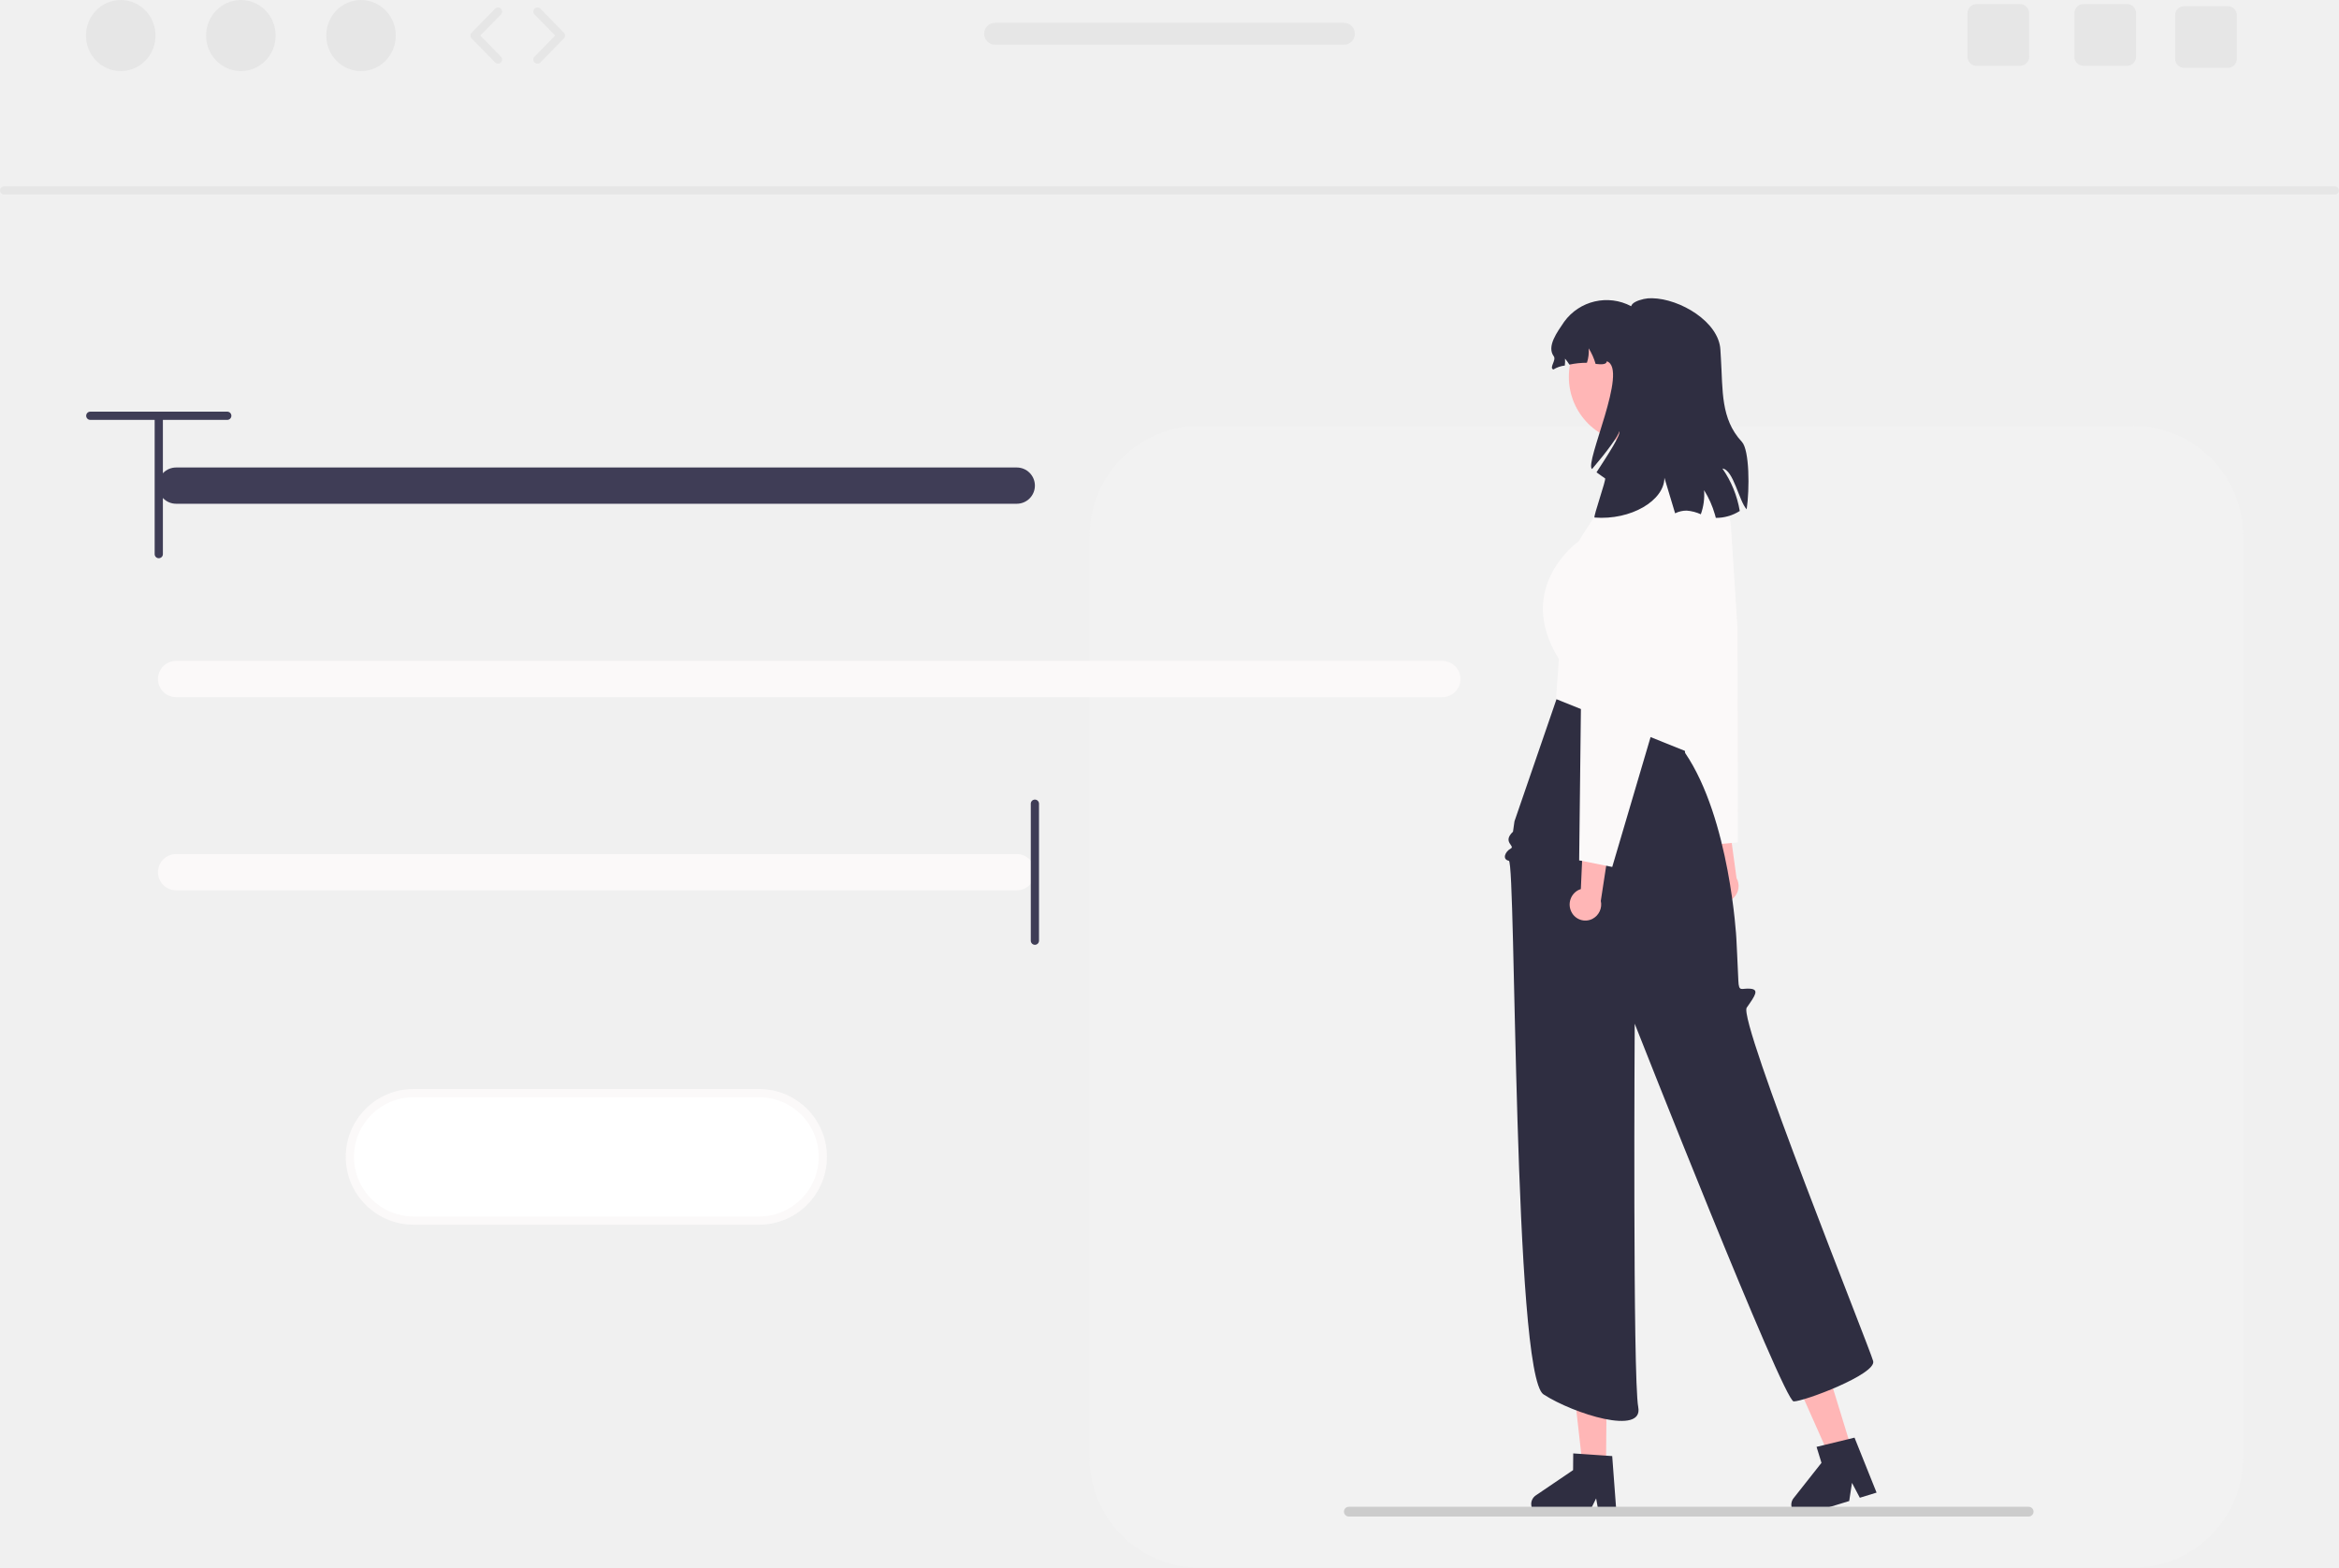
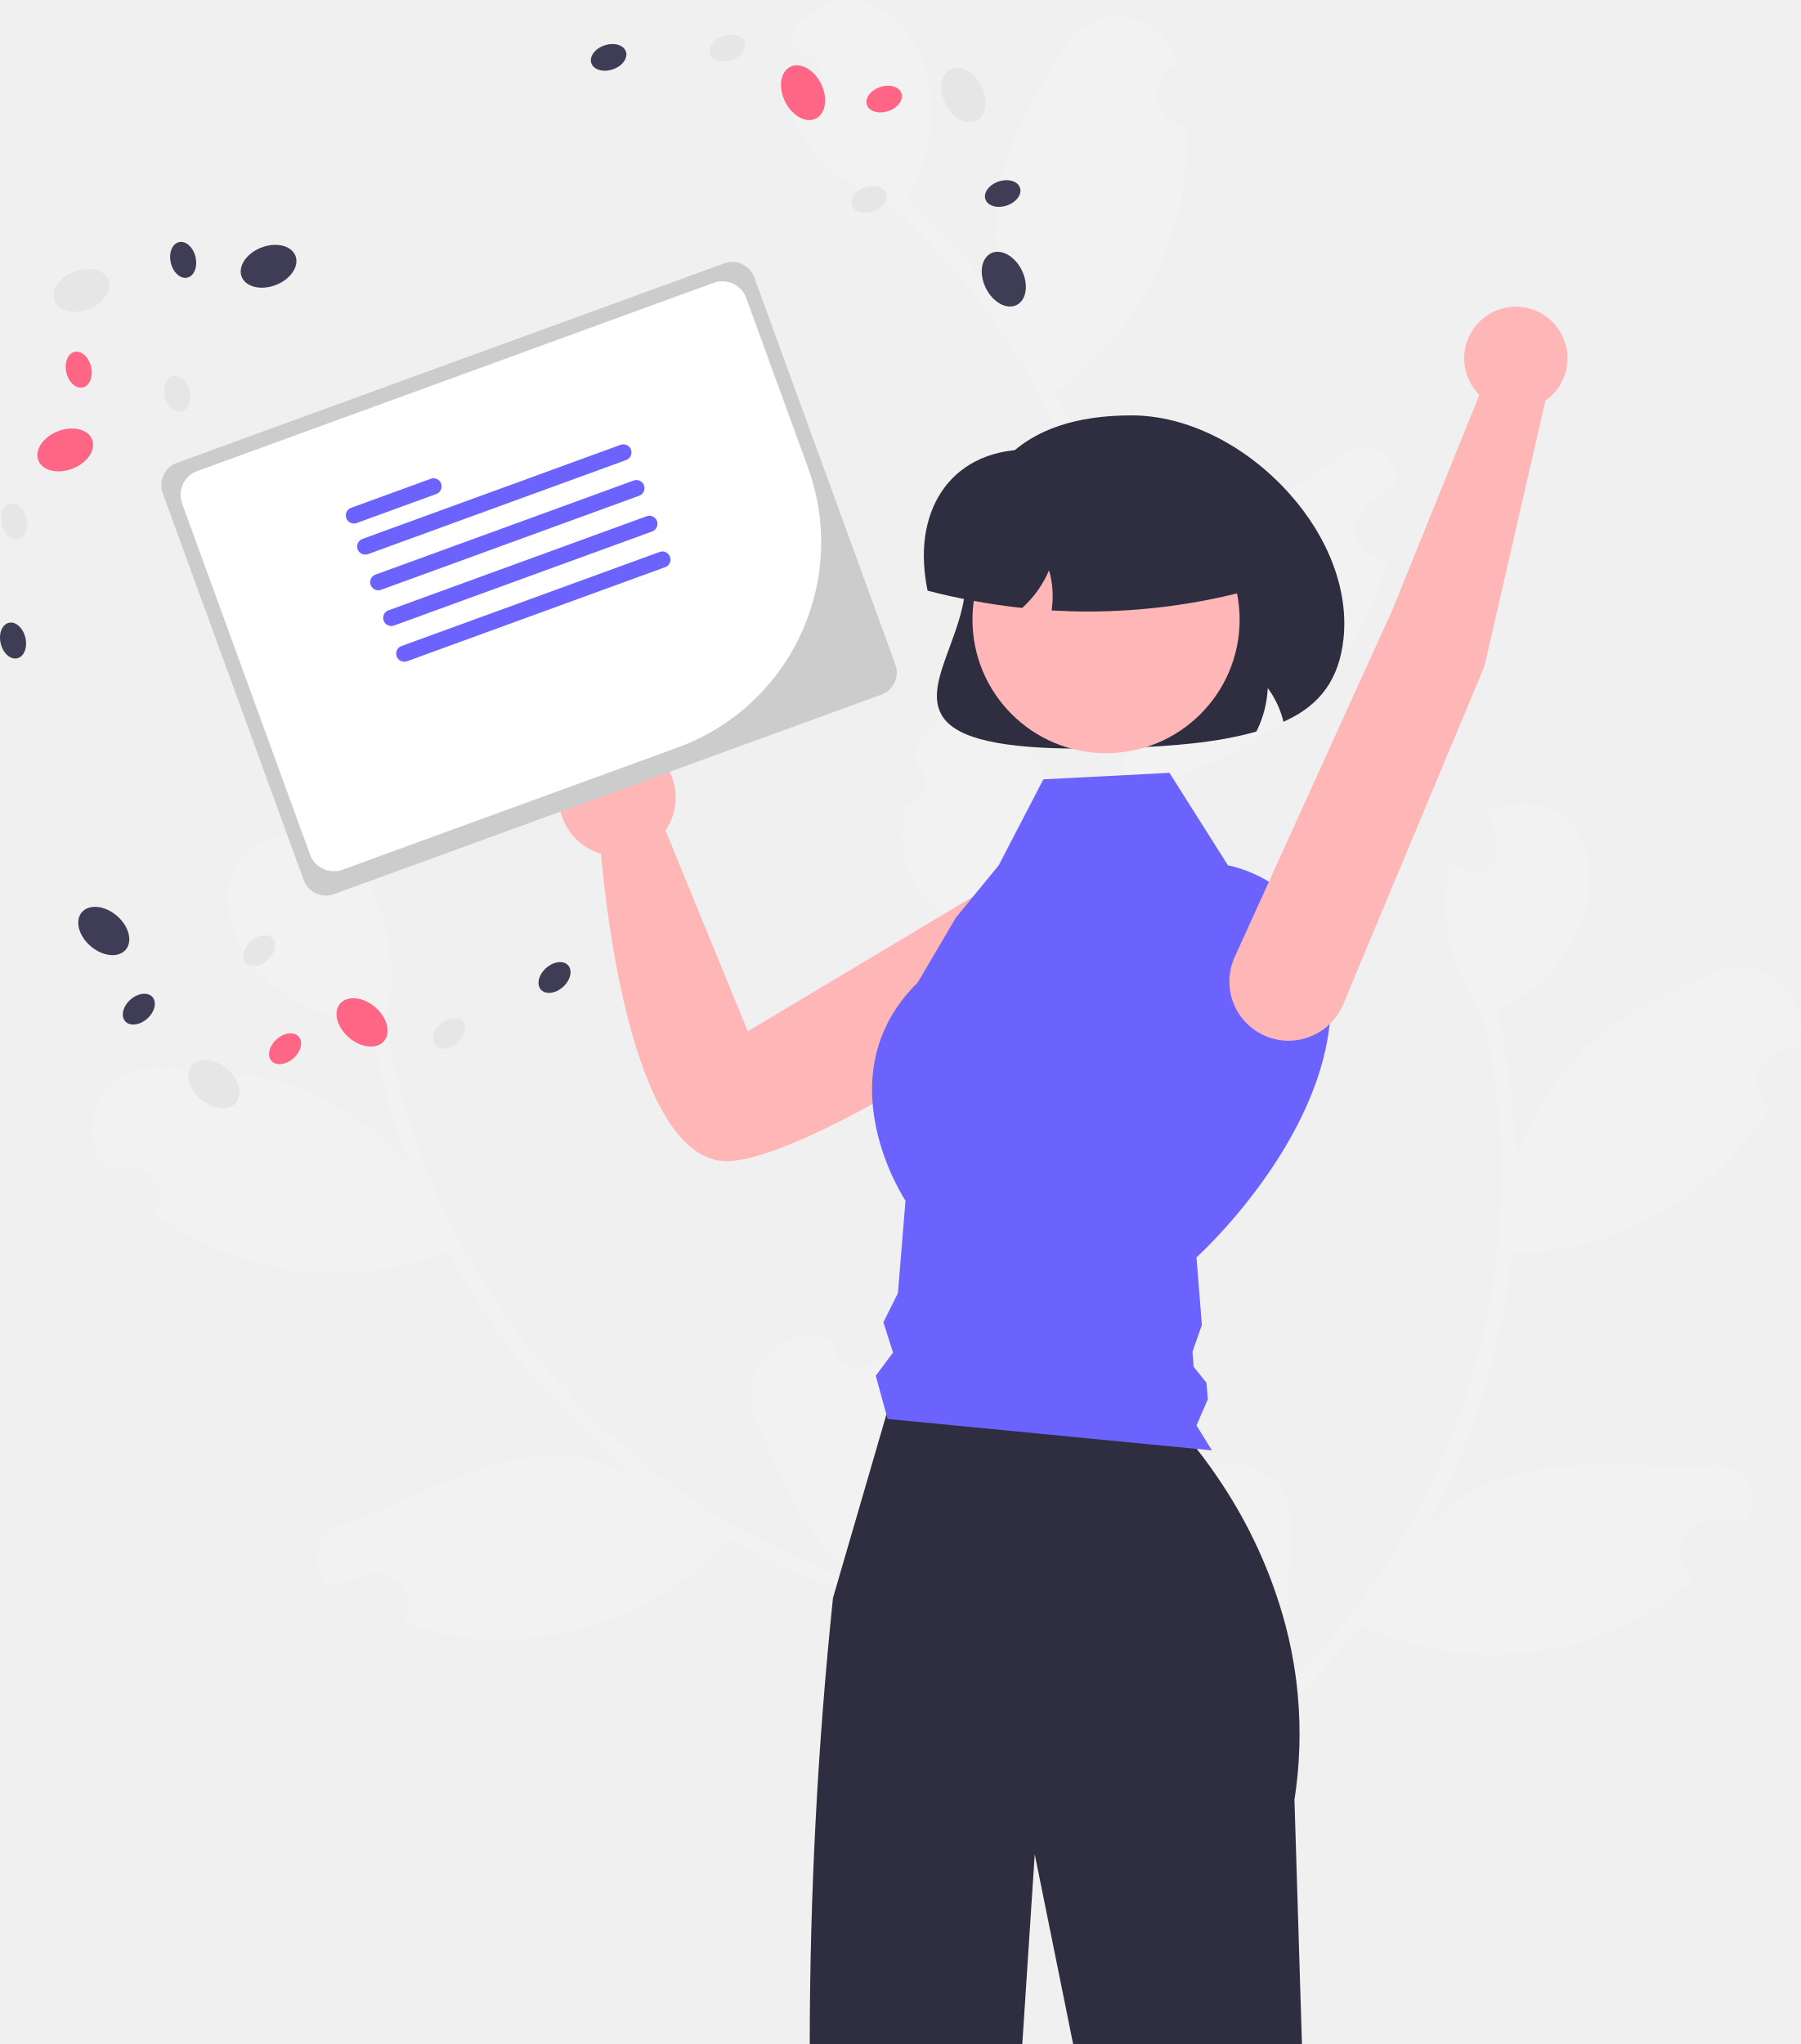
- <svg xmlns="http://www.w3.org/2000/svg" data-name="Layer 1" width="568.73" height="381.18" viewBox="0 0 568.73 381.18">
-   <path d="M883.025,306.463H316.295a1,1,0,0,1,0-2H883.025a1,1,0,0,1,0,2Z" transform="translate(-315.2946 -259.1524)" fill="#e6e6e6" />
-   <ellipse cx="29.355" cy="8.645" rx="8.457" ry="8.645" fill="#e6e6e6" />
-   <ellipse cx="58.569" cy="8.645" rx="8.457" ry="8.645" fill="#e6e6e6" />
-   <ellipse cx="87.782" cy="8.645" rx="8.457" ry="8.645" fill="#e6e6e6" />
-   <path d="M436.388,274.63a.997.997,0,0,1-.715-.301l-5.706-5.833a1.0 1,0,0,1,0-1.398l5.706-5.833a1,1,0,0,1,1.43,1.398l-5.022,5.133,5.022,5.134a1,1,0,0,1-.715,1.699Z" transform="translate(-315.2946 -259.1524)" fill="#e6e6e6" />
-   <path d="M445.977,274.63a1,1,0,0,1-.715-1.699l5.021-5.134-5.021-5.133a1,1,0,0,1,1.43-1.398l5.706,5.833a1.0 1,0,0,1,0,1.398l-5.706,5.833A.997.997,0,0,1,445.977,274.63Z" transform="translate(-315.2946 -259.1524)" fill="#e6e6e6" />
-   <path d="M832.487,260.153h-10.61a2.189,2.189,0,0,0-2.19,2.19v10.62a2.189,2.189,0,0,0,2.19,2.19h10.61a2.198,2.198,0,0,0,2.2-2.19v-10.62A2.198,2.198,0,0,0,832.487,260.153Z" transform="translate(-315.2946 -259.1524)" fill="#e6e6e6" />
-   <path d="M806.487,260.153h-10.61a2.189,2.189,0,0,0-2.19,2.19v10.62a2.189,2.189,0,0,0,2.19,2.19h10.61a2.198,2.198,0,0,0,2.2-2.19v-10.62A2.198,2.198,0,0,0,806.487,260.153Z" transform="translate(-315.2946 -259.1524)" fill="#e6e6e6" />
-   <path d="M856.987,260.653h-10.61a2.189,2.189,0,0,0-2.19,2.19v10.62a2.189,2.189,0,0,0,2.19,2.19h10.61a2.198,2.198,0,0,0,2.2-2.19v-10.62A2.198,2.198,0,0,0,856.987,260.653Z" transform="translate(-315.2946 -259.1524)" fill="#e6e6e6" />
-   <path d="M642.065,264.693h-84.81a2.67,2.67,0,1,0,0,5.34h84.81a2.67,2.67,0,0,0,0-5.34Z" transform="translate(-315.2946 -259.1524)" fill="#e6e6e6" />
-   <path d="M499.865,524.953h-84a15.5,15.5,0,1,0,0,31h84a15.5,15.5,0,0,0,0-31Z" transform="translate(-315.2946 -259.1524)" fill="#fff" />
-   <path d="M499.865,556.953h-84a16.5,16.5,0,0,1,0-33h84a16.5,16.5,0,0,1,0,33Zm-84-31a14.5,14.5,0,0,0,0,29h84a14.5,14.5,0,0,0,0-29Z" transform="translate(-315.2946 -259.1524)" fill="#fbf9f9" />
-   <rect x="264.928" y="103.589" width="280.481" height="277.59" rx="26.744" fill="#f2f2f2" />
-   <path d="M731.403,477.235a3.971,3.971,0,0,1,.171-5.536,3.808,3.808,0,0,1,.494-.391l-3.347-13.442,6.223-4.098,2.593,18.91a3.96,3.96,0,0,1-.708,4.782,3.789,3.789,0,0,1-5.357-.149Q731.438,477.274,731.403,477.235Z" transform="translate(-315.2946 -259.1524)" fill="#ffb6b6" />
-   <path d="M737.854,463.983l-8.163.758-12.121-42.633c-.035-.118-3.624-12.091-7.25-13.964-1.35-.697-1.845-1.114-1.826-1.537.02-.437.569-.659,1.327-.966a8.532,8.532,0,0,0,2.139-1.128c1.654-1.307.927-2.567-.08-4.31-.195-.338-.398-.69-.593-1.058-.574-1.086.068-5.702,1.906-13.719a11.63,11.63,0,0,1,10.32-9.001h0a11.656,11.656,0,0,1,12.673,10.859l1.594,24.689Z" transform="translate(-315.2946 -259.1524)" fill="#fbf9f9" />
-   <polygon points="390.503 356.676 384.825 356.629 382.311 334.216 390.692 334.287 390.503 356.676" fill="#ffb6b6" />
-   <path d="M687.61,624.858a2.542,2.542,0,0,0,2.517,2.561l11.29.094,1.976-4.006.726,4.027,4.26.039-1.076-14.361-1.482-.099-6.045-.417-1.95-.131-.034,4.063-9.069,6.151A2.538,2.538,0,0,0,687.61,624.858Z" transform="translate(-315.2946 -259.1524)" fill="#2f2e41" />
-   <polygon points="450.286 352.528 444.859 354.196 435.697 333.588 443.708 331.126 450.286 352.528" fill="#ffb6b6" />
-   <path d="M750.967,625.778a2.542,2.542,0,0,0,3.173,1.682l10.791-3.318.675-4.416,1.907,3.62,4.073-1.249-5.361-13.367-1.443.353-5.889,1.427-1.899.464,1.194,3.884-6.789,8.602A2.538,2.538,0,0,0,750.967,625.778Z" transform="translate(-315.2946 -259.1524)" fill="#2f2e41" />
-   <path d="M694.376,427.374l-10.836,31.491-.358,2.52c-2.73,2.592.7,3.446-.586,4.13s-2.151,2.6-.418,2.943,1.054,124.987,8.424,129.756,24.385,10.064,23.031,3.081-.858-93.223-.858-93.223,36.179,91.819,38.652,91.848,20.15-6.611,19.332-9.794-32.924-82.895-30.744-85.961,3.009-4.398.86-4.599-2.784.978-2.9-1.996-.487-10.308-.487-10.308-1.557-29.004-12.458-45.028l-.93-9.521Z" transform="translate(-315.2946 -259.1524)" fill="#2f2e41" />
-   <path d="M721.448,367.25l-14.37,2.046-.867,10.405-7.091,11.092s-15.762,11.092-4.769,28.615l-.713,9.718L729.189,443.434l3.421-62.332Z" transform="translate(-315.2946 -259.1524)" fill="#fbf9f9" />
-   <path d="M697.355,480.829a3.971,3.971,0,0,1,1.739-5.258,3.809,3.809,0,0,1,.585-.234l.616-13.839,7.132-2.158-2.894,18.866a3.96,3.96,0,0,1-2.039,4.383,3.789,3.789,0,0,1-5.093-1.667Q697.378,480.876,697.355,480.829Z" transform="translate(-315.2946 -259.1524)" fill="#ffb6b6" />
-   <path d="M707.311,469.959l-8.041-1.596.51-44.32c0-.123-.035-12.622-2.978-15.45-1.096-1.053-1.452-1.593-1.313-1.993.144-.413.733-.47,1.547-.548a8.533,8.533,0,0,0,2.372-.473c1.958-.783,1.619-2.197,1.15-4.154-.091-.38-.186-.775-.267-1.183-.241-1.205,1.687-5.447,5.731-12.609a11.63,11.63,0,0,1,12.454-5.693h0a11.656,11.656,0,0,1,9.06,14.016l-5.496,24.122Z" transform="translate(-315.2946 -259.1524)" fill="#fbf9f9" />
-   <circle cx="397.526" cy="91.662" r="16.057" fill="#ffb6b6" />
-   <path d="M734.1,373.08a25.353,25.353,0,0,1,4.22,10.32,10.659,10.659,0,0,1-5.82,1.68c-.07-.27-.14-.54-.22-.81a23.172,23.172,0,0,0-2.64-5.93,13.959,13.959,0,0,1-.79,5.86,10.284,10.284,0,0,0-3.45-.89,6.268,6.268,0,0,0-2.8.66c-1.01-3.35-1.94-6.43-2.6-8.64-.02,5.54-8.14,10.37-17,9.67-.32-.2,2.89-9.31,2.58-9.52-.71-.47-1.4-.98-2.09-1.48,2.9-4.48,6.05-9.28,5.51-10,.04.89-3.14,5.17-6.6,9.21-1.92-1.41,8.99-24.35,3.6-26.21-.09.81-1.28.81-2.73.64a14.796,14.796,0,0,0-1.69-3.79,8.902,8.902,0,0,1-.42,3.51,20.442,20.442,0,0,0-4.26.45,13.65,13.65,0,0,0-1.07-1.46,8.692,8.692,0,0,1-.05,1.69A6.751,6.751,0,0,0,693,349c-1.12-.41.79-2.26.09-3.22-1.78-2.4.86-5.9,2.53-8.38a12.734,12.734,0,0,1,16.29-3.79c.24-.83,1.47-1.38,3.05-1.75a8.274,8.274,0,0,1,2.04-.19c6.8.12,16.24,5.73,16.61,12.52.03.68.08,1.42.13,2.21.48,7.6-.11,14.61,5.08,20.17,1.88,2.01,1.9,11.53,1.18,16.43C738.13,381.03,736.8,373.37,734.1,373.08Z" transform="translate(-315.2946 -259.1524)" fill="#2f2e41" />
-   <path d="M642.082,626.728a1.186,1.186,0,0,0,1.19,1.19h165.29a1.19,1.19,0,0,0,0-2.38h-165.29A1.187,1.187,0,0,0,642.082,626.728Z" transform="translate(-315.2946 -259.1524)" fill="#ccc" />
-   <path d="M562.523,381.644H358.117a4.408,4.408,0,1,1,0-8.816H562.523a4.408,4.408,0,0,1,0,8.816Z" transform="translate(-315.2946 -259.1524)" fill="#3f3d56" />
-   <path d="M562.523,475.644H358.117a4.408,4.408,0,1,1,0-8.816H562.523a4.408,4.408,0,0,1,0,8.816Z" transform="translate(-315.2946 -259.1524)" fill="#fbf9f9" />
-   <path d="M665.997,428.675H358.117a4.408,4.408,0,1,1,0-8.816H665.997a4.408,4.408,0,0,1,0,8.816Z" transform="translate(-315.2946 -259.1524)" fill="#fbf9f9" />
-   <path d="M566.931,488.89a1,1,0,0,1-1-1V454.583a1,1,0,0,1,2,0v33.307A1,1,0,0,1,566.931,488.89Z" transform="translate(-315.2946 -259.1524)" fill="#3f3d56" />
-   <path d="M336.248,360.252a1,1,0,0,1,1-1H370.554a1,1,0,0,1,0,2H337.248A1,1,0,0,1,336.248,360.252Z" transform="translate(-315.2946 -259.1524)" fill="#3f3d56" />
-   <path d="M353.901,394.89a1,1,0,0,1-1-1V360.583a1,1,0,0,1,2,0v33.307A1,1,0,0,1,353.901,394.89Z" transform="translate(-315.2946 -259.1524)" fill="#3f3d56" />
+ <svg xmlns="http://www.w3.org/2000/svg" data-name="Layer 1" width="471.644" height="535.279" viewBox="0 0 471.644 535.279">
+   <path d="M667.4,578.665a5.853,5.853,0,0,0,8.195-7.333c.119-.593.205-1.019.324-1.612a15.726,15.726,0,0,1,26.436,12.297c-.725,17.643.147,36.68-11.58,50.903,53.52-43.734,77.922-118.237,61.578-185.245-8.02-11.175-11.761-26.021-8.164-39.474,4.513,4.389,13.311,3.21,11.966-4.388-.721-3.003-1.468-5.997-2.189-9,30.825-12.029,38.873,33.806,2.359,52.467a187.67,187.67,0,0,1,4.84,38.831,78.907,78.907,0,0,1,20.023-31.057c8.751-7.879,20.322-12.512,31.087-17.798,13.099-6.449,27.637,6.337,22.479,19.986-8.72-1.116-14.89,9.307-6.977,14.908-13.898,23.341-40.547,38.177-67.623,38.413a188.401,188.401,0,0,1-24.591,75.516c17.297-26.301,50.77-18.729,77.224-19.849a9.114,9.114,0,0,1,8.575,14.314,52.642,52.642,0,0,0-10.424.424,7.956,7.956,0,0,0-2.913,14.701c-23.206,21.274-59.164,25.847-87.385,12.272a193.688,193.688,0,0,1-28.089,28.689l-41.957-20c.072-.538.166-1.084.253-1.614a52.809,52.809,0,0,0,11.939,4.842c-4.476-17.063-9.464-27.057,4.612-41.19Z" transform="translate(-364.1779 -182.3604)" fill="#f2f2f2" />
+   <path d="M593.262,538.301a5.853,5.853,0,0,1-10.355-3.7c-.334-.504-.574-.866-.908-1.371a15.726,15.726,0,0,0-19.845,21.36c7.326,16.066,13.7,34.026,29.925,42.775C526.016,577.049,475.313,517.255,465.174,449.031c3.212-13.375,1.077-28.535-7.328-39.638-2.524,5.768-11.117,7.994-12.738.45-.465-3.053-.903-6.108-1.368-9.161-33.086.487-23.25,45.972,17.606,49.482A187.67,187.67,0,0,0,471.51,487.952a78.907,78.907,0,0,0-30.259-21.21c-11.076-3.996-23.541-3.922-35.504-4.757-14.564-1.032-23.205,16.293-13.28,26.989,7.655-4.322,17.301,3.003,12.085,11.175,21.676,16.375,51.952,20.062,77.117,10.067a188.401,188.401,0,0,0,51.26,60.662c-25.94-17.834-54.084,1.805-79.006,10.746a9.114,9.114,0,0,0-2.542,16.491,52.641,52.641,0,0,1,9.814-3.539,7.956,7.956,0,0,1,8.243,12.516c29.516,10.949,64.543,1.62,85.559-21.597a193.688,193.688,0,0,0,36.836,15.974l31.314-34.349c-.269-.471-.562-.941-.843-1.4a52.809,52.809,0,0,1-9.231,8.988c-2.291-17.491-1.442-28.628-19.808-36.408Z" transform="translate(-364.1779 -182.3604)" fill="#f2f2f2" />
+   <path d="M601.321,393.158a5.853,5.853,0,0,0,2.714-10.656c-.232-.559-.398-.96-.63-1.519a15.726,15.726,0,0,1,28.802-4.531c9.235,15.05,20.573,30.368,18.768,48.713,20.045-66.145-1.236-141.599-52.165-188.113-12.888-4.806-24.271-15.044-28.786-28.217,6.194,1.128,12.84-4.757,7.487-10.315-2.273-2.091-4.562-4.16-6.835-6.251,18.883-27.172,51.119,6.39,31.212,42.24a187.67,187.67,0,0,1,25.668,29.536,78.907,78.907,0,0,1-.694-36.946c2.872-11.42,9.894-21.718,15.883-32.108,7.278-12.657,26.476-10.149,29.804,4.058-7.861,3.936-7.172,16.028,2.52,16.266,1.476,27.126-12.374,54.299-34.72,69.591a188.401,188.401,0,0,1,21.69,76.4c-.306-31.478,31.704-43.854,53.04-59.534a9.114,9.114,0,0,1,15.099,7.102,52.641,52.641,0,0,0-8.417,6.164,7.956,7.956,0,0,0,5.778,13.828c-7.403,30.598-34.704,54.443-65.7,58.909a193.688,193.688,0,0,1-7.322,39.477L608.535,434.042c-.24-.487-.467-.992-.69-1.481a52.809,52.809,0,0,0,12.611-2.637c-13.229-11.669-22.942-17.185-19.137-36.765Z" transform="translate(-364.1779 -182.3604)" fill="#f2f2f2" />
+   <path d="M647.567,378.415c-20.934,0-32.288-2.558-36.253-8.019-3.499-4.818-1.153-11.175,1.563-18.535,1.952-5.291,4.165-11.287,4.165-17.221,0-28.864,14.636-43.5,43.5-43.5,14.361,0,29.781,7.629,41.249,20.408,10.425,11.617,15.618,25.521,14.249,38.146h0c-1.124,10.354-5.943,17.163-15.167,21.43l-.54.25-.153-.574a24.543,24.543,0,0,0-3.974-8.241,28.198,28.198,0,0,1-2.875,11.173l-.098.199-.213.061c-10.44,2.974-22.83,3.779-32.458,4.148Q653.531,378.413,647.567,378.415Z" transform="translate(-364.1779 -182.3604)" fill="#2f2e41" />
+   <path d="M653.272,418.631a15.666,15.666,0,0,0-24.392-7.365l-68.857,41.167-21.546-52.573a15.297,15.297,0,1,0-16.901,6.075c1.328,15.16,8.708,82.921,34.383,80.458,21.581-2.07,75.175-37.763,91.822-50.139A15.668,15.668,0,0,0,653.272,418.631Z" transform="translate(-364.1779 -182.3604)" fill="#ffb6b6" />
+   <path d="M705.161,717.64h-59.93l-10.05-49.69-3.26,49.69h-55.67a1135.632,1135.632,0,0,1,6.09-116.83l.69-2.35,1.09-3.76.69-2.36,11.52-39.56.91-3.14h69.37a101.545,101.545,0,0,1,11.01,12.16c1.13,1.44,2.31,3,3.52,4.68.84,1.19,1.71,2.44,2.58,3.75a125.997,125.997,0,0,1,17.1,37.6v.01q.915,3.435,1.62,7.03v.01c.42,2.13.79,4.29,1.08,6.5.22,1.61.41,3.24.55,4.89a112.103,112.103,0,0,1-.87,27.42Z" transform="translate(-364.1779 -182.3604)" fill="#2f2e41" />
+   <ellipse cx="385.514" cy="258.379" rx="7.557" ry="5.257" transform="translate(-431.4553 -25.76823) rotate(-21.16137)" fill="#e6e6e6" />
+   <ellipse cx="434.517" cy="252.093" rx="7.557" ry="5.257" transform="translate(-425.8816 -8.50206) rotate(-21.16137)" fill="#3f3d56" />
+   <ellipse cx="381.264" cy="300.187" rx="7.557" ry="5.257" transform="translate(-446.8345 -24.4832) rotate(-21.16137)" fill="#ff6584" />
+   <ellipse cx="367.885" cy="318.884" rx="3.322" ry="4.776" transform="translate(-427.7343 -89.0524) rotate(-13.31636)" fill="#e6e6e6" />
+   <ellipse cx="367.594" cy="350.106" rx="3.322" ry="4.776" transform="translate(-434.9336 -88.28009) rotate(-13.31636)" fill="#3f3d56" />
+   <ellipse cx="410.603" cy="285.437" rx="3.322" ry="4.776" transform="translate(-418.8821 -80.11268) rotate(-13.31636)" fill="#e6e6e6" />
+   <ellipse cx="384.794" cy="279.17" rx="3.322" ry="4.776" transform="translate(-418.1325 -86.22569) rotate(-13.31636)" fill="#ff6584" />
+   <ellipse cx="412.149" cy="250.419" rx="3.322" ry="4.776" transform="translate(-410.7749 -80.69797) rotate(-13.31636)" fill="#3f3d56" />
+   <ellipse cx="420.218" cy="466.266" rx="5.257" ry="7.557" transform="translate(-571.3922 301.6705) rotate(-49.59538)" fill="#e6e6e6" />
+   <ellipse cx="391.357" cy="426.167" rx="5.257" ry="7.557" transform="translate(-551.0111 265.5859) rotate(-49.59538)" fill="#3f3d56" />
+   <ellipse cx="459.006" cy="450.096" rx="5.257" ry="7.557" transform="translate(-545.4328 325.5184) rotate(-49.59538)" fill="#ff6584" />
+   <ellipse cx="481.817" cy="452.958" rx="4.776" ry="3.322" transform="translate(-543.4407 253.5027) rotate(-41.75038)" fill="#e6e6e6" />
+   <ellipse cx="509.412" cy="438.348" rx="4.776" ry="3.322" transform="translate(-526.7044 268.1676) rotate(-41.75038)" fill="#3f3d56" />
+   <ellipse cx="432.066" cy="431.32" rx="4.776" ry="3.322" transform="translate(-541.666 214.8787) rotate(-41.75038)" fill="#e6e6e6" />
+   <ellipse cx="438.843" cy="456.999" rx="4.776" ry="3.322" transform="translate(-557.0446 225.913) rotate(-41.75038)" fill="#ff6584" />
+   <ellipse cx="400.536" cy="446.633" rx="4.776" ry="3.322" transform="translate(-559.8702 197.7721) rotate(-41.75038)" fill="#3f3d56" />
+   <ellipse cx="616.523" cy="207.202" rx="5.257" ry="7.557" transform="translate(-392.3344 110.9916) rotate(-26.18799)" fill="#e6e6e6" />
+   <ellipse cx="627.079" cy="255.467" rx="5.257" ry="7.557" transform="translate(-412.5507 120.6042) rotate(-26.18799)" fill="#3f3d56" />
+   <ellipse cx="574.504" cy="206.632" rx="5.257" ry="7.557" transform="translate(-396.3959 92.38894) rotate(-26.18799)" fill="#ff6584" />
+   <ellipse cx="554.707" cy="194.943" rx="4.776" ry="3.322" transform="translate(-397.3425 2.11352) rotate(-18.34298)" fill="#e6e6e6" />
+   <ellipse cx="523.579" cy="197.388" rx="4.776" ry="3.322" transform="translate(-399.6936 -7.55838) rotate(-18.34298)" fill="#3f3d56" />
+   <ellipse cx="591.768" cy="234.565" rx="4.776" ry="3.322" transform="translate(-407.9288 15.78998) rotate(-18.34298)" fill="#e6e6e6" />
+   <ellipse cx="595.749" cy="208.307" rx="4.776" ry="3.322" transform="translate(-399.4627 15.70889) rotate(-18.34298)" fill="#ff6584" />
+   <ellipse cx="626.787" cy="233.038" rx="4.776" ry="3.322" transform="translate(-405.6688 26.73299) rotate(-18.34298)" fill="#3f3d56" />
+   <path d="M637.442,386.45l33.016-1.701,15.335,24.231s28.853,4.824,26.853,38.824-35.106,63.835-35.106,63.835l1.415,17.706-2.458,7.023.315,3.943,3.353,4.176.345,4.319-2.971,6.833,4.04,6.543-84.934-8.229-3.106-11.314,4.531-6.076-2.531-7.924,3.805-7.622,1.984-24.211s-21.704-32.607,3.212-57.167l10-17,11.189-13.651Z" transform="translate(-364.1779 -182.3604)" fill="#6c63ff" />
+   <circle cx="289.678" cy="162.264" r="34.984" fill="#ffb6b6" />
+   <path d="M649.172,342.503q-4.522,0-9.039-.255l-.538-.03.071-.534a24.504,24.504,0,0,0-.733-9.973,28.203,28.203,0,0,1-6.873,9.707l-.167.153-.225-.024A172.659,172.659,0,0,1,607.417,337.124l-.305-.078-.061-.309a45.783,45.783,0,0,1-.92-8.878c0-9.316,3.377-17.157,9.511-22.078,6.675-5.357,16.245-7.004,26.954-4.642h34.245a14.216,14.216,0,0,1,14.2,14.2v21.686l-.374.098A163.812,163.812,0,0,1,649.172,342.503Z" transform="translate(-364.1779 -182.3604)" fill="#2f2e41" />
+   <path d="M410.458,303.589a6.164,6.164,0,0,0-3.676,7.893l36.943,101.369a6.164,6.164,0,0,0,7.893,3.677l143.383-52.255a6.164,6.164,0,0,0,3.676-7.893L561.734,255.011a6.164,6.164,0,0,0-7.893-3.677Z" transform="translate(-364.1779 -182.3604)" fill="#ccc" />
+   <path d="M541.637,378.132l-87.765,31.986a6.634,6.634,0,0,1-8.495-3.957l-33.507-91.941a6.634,6.634,0,0,1,3.957-8.495L551.107,256.423a6.634,6.634,0,0,1,8.495,3.957l16.19,44.425A57.264,57.264,0,0,1,541.637,378.132Z" transform="translate(-364.1779 -182.3604)" fill="#fff" />
+   <path d="M478.485,311.713l-20.856,7.601a2.12,2.12,0,1,1-1.452-3.983l20.856-7.601a2.12,2.12,0,0,1,1.452,3.983Z" transform="translate(-364.1779 -182.3604)" fill="#6c63ff" />
+   <path d="M528.206,302.82l-67.608,24.639a2.12,2.12,0,1,1-1.452-3.983l67.608-24.639a2.12,2.12,0,0,1,1.452,3.983Z" transform="translate(-364.1779 -182.3604)" fill="#6c63ff" />
+   <path d="M531.614,312.171,464.006,336.81a2.12,2.12,0,1,1-1.452-3.983l67.608-24.639a2.12,2.12,0,0,1,1.452,3.983Z" transform="translate(-364.1779 -182.3604)" fill="#6c63ff" />
+   <path d="M535.022,321.521l-67.608,24.639a2.12,2.12,0,1,1-1.452-3.983l67.608-24.639a2.12,2.12,0,0,1,1.452,3.983Z" transform="translate(-364.1779 -182.3604)" fill="#6c63ff" />
+   <path d="M538.429,330.872,470.821,355.511a2.12,2.12,0,1,1-1.452-3.983l67.608-24.639a2.12,2.12,0,0,1,1.452,3.983Z" transform="translate(-364.1779 -182.3604)" fill="#6c63ff" />
+   <path d="M752.951,356.84l-37.016,88.58a15.496,15.496,0,0,1-20.071,8.356l0,0a15.496,15.496,0,0,1-8.255-20.918l41.272-90.834,22.751-56.251a13.522,13.522,0,1,1,17.288,1.514Z" transform="translate(-364.1779 -182.3604)" fill="#ffb6b6" />
</svg>
